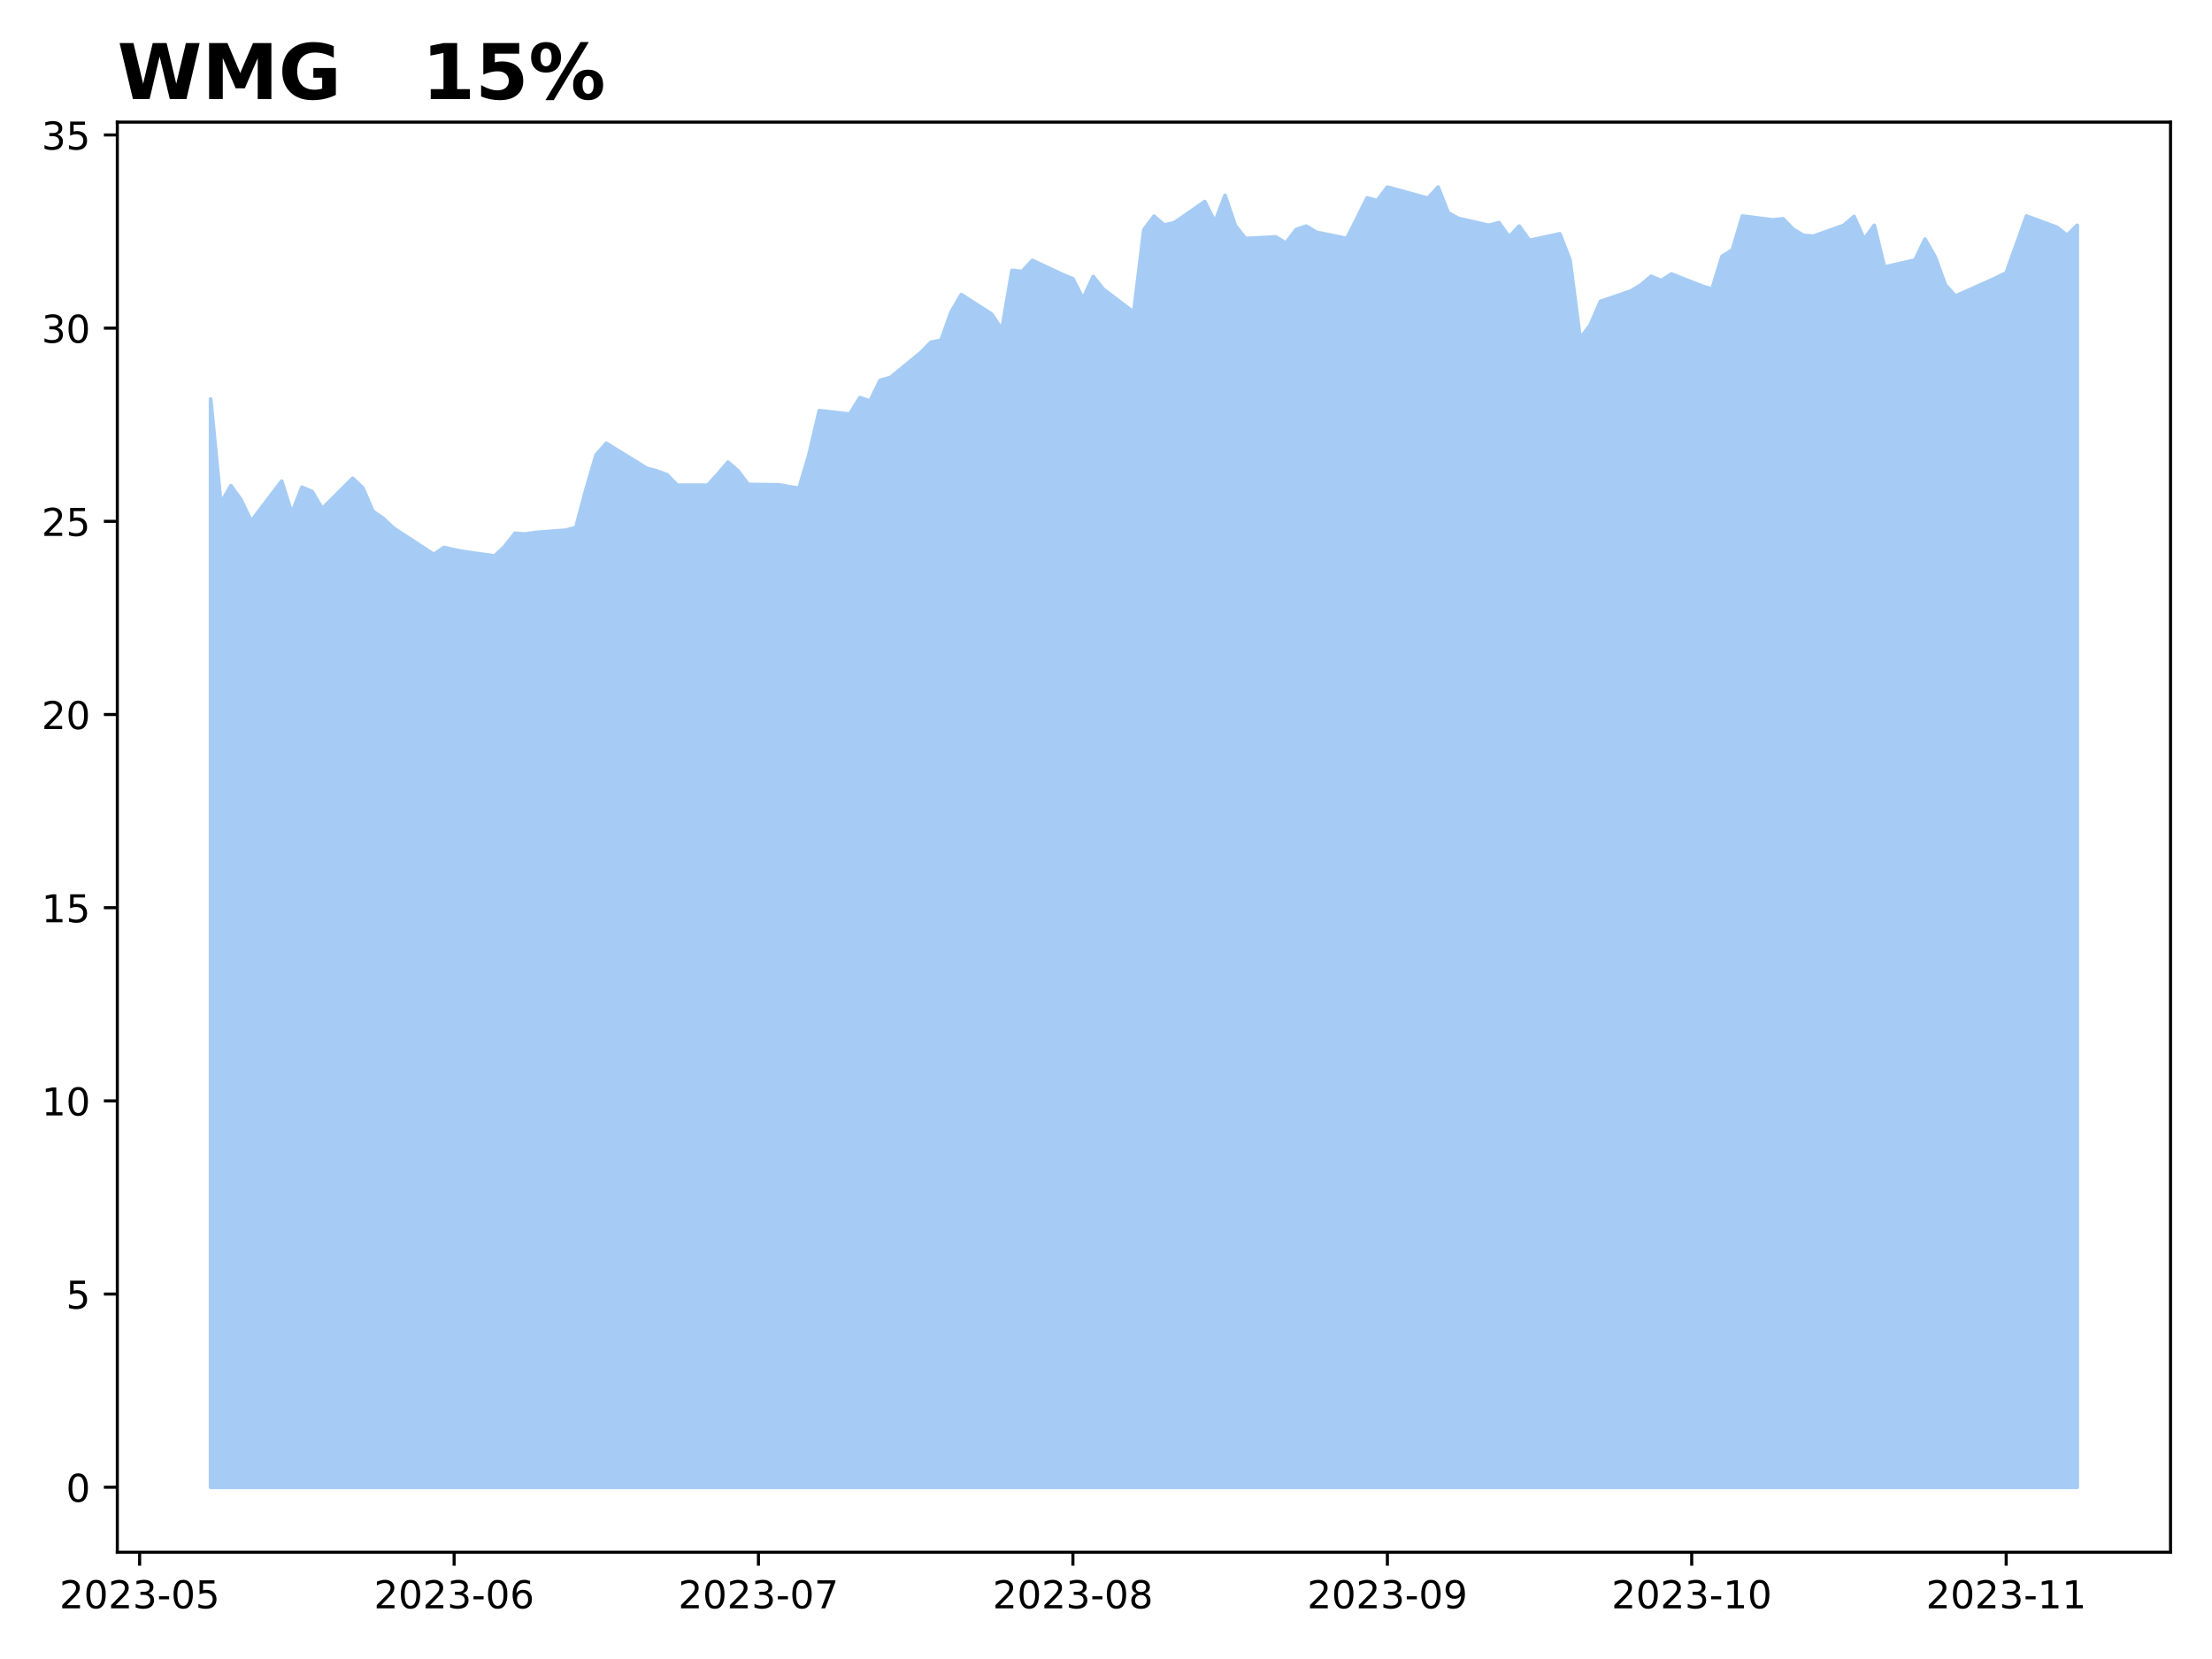
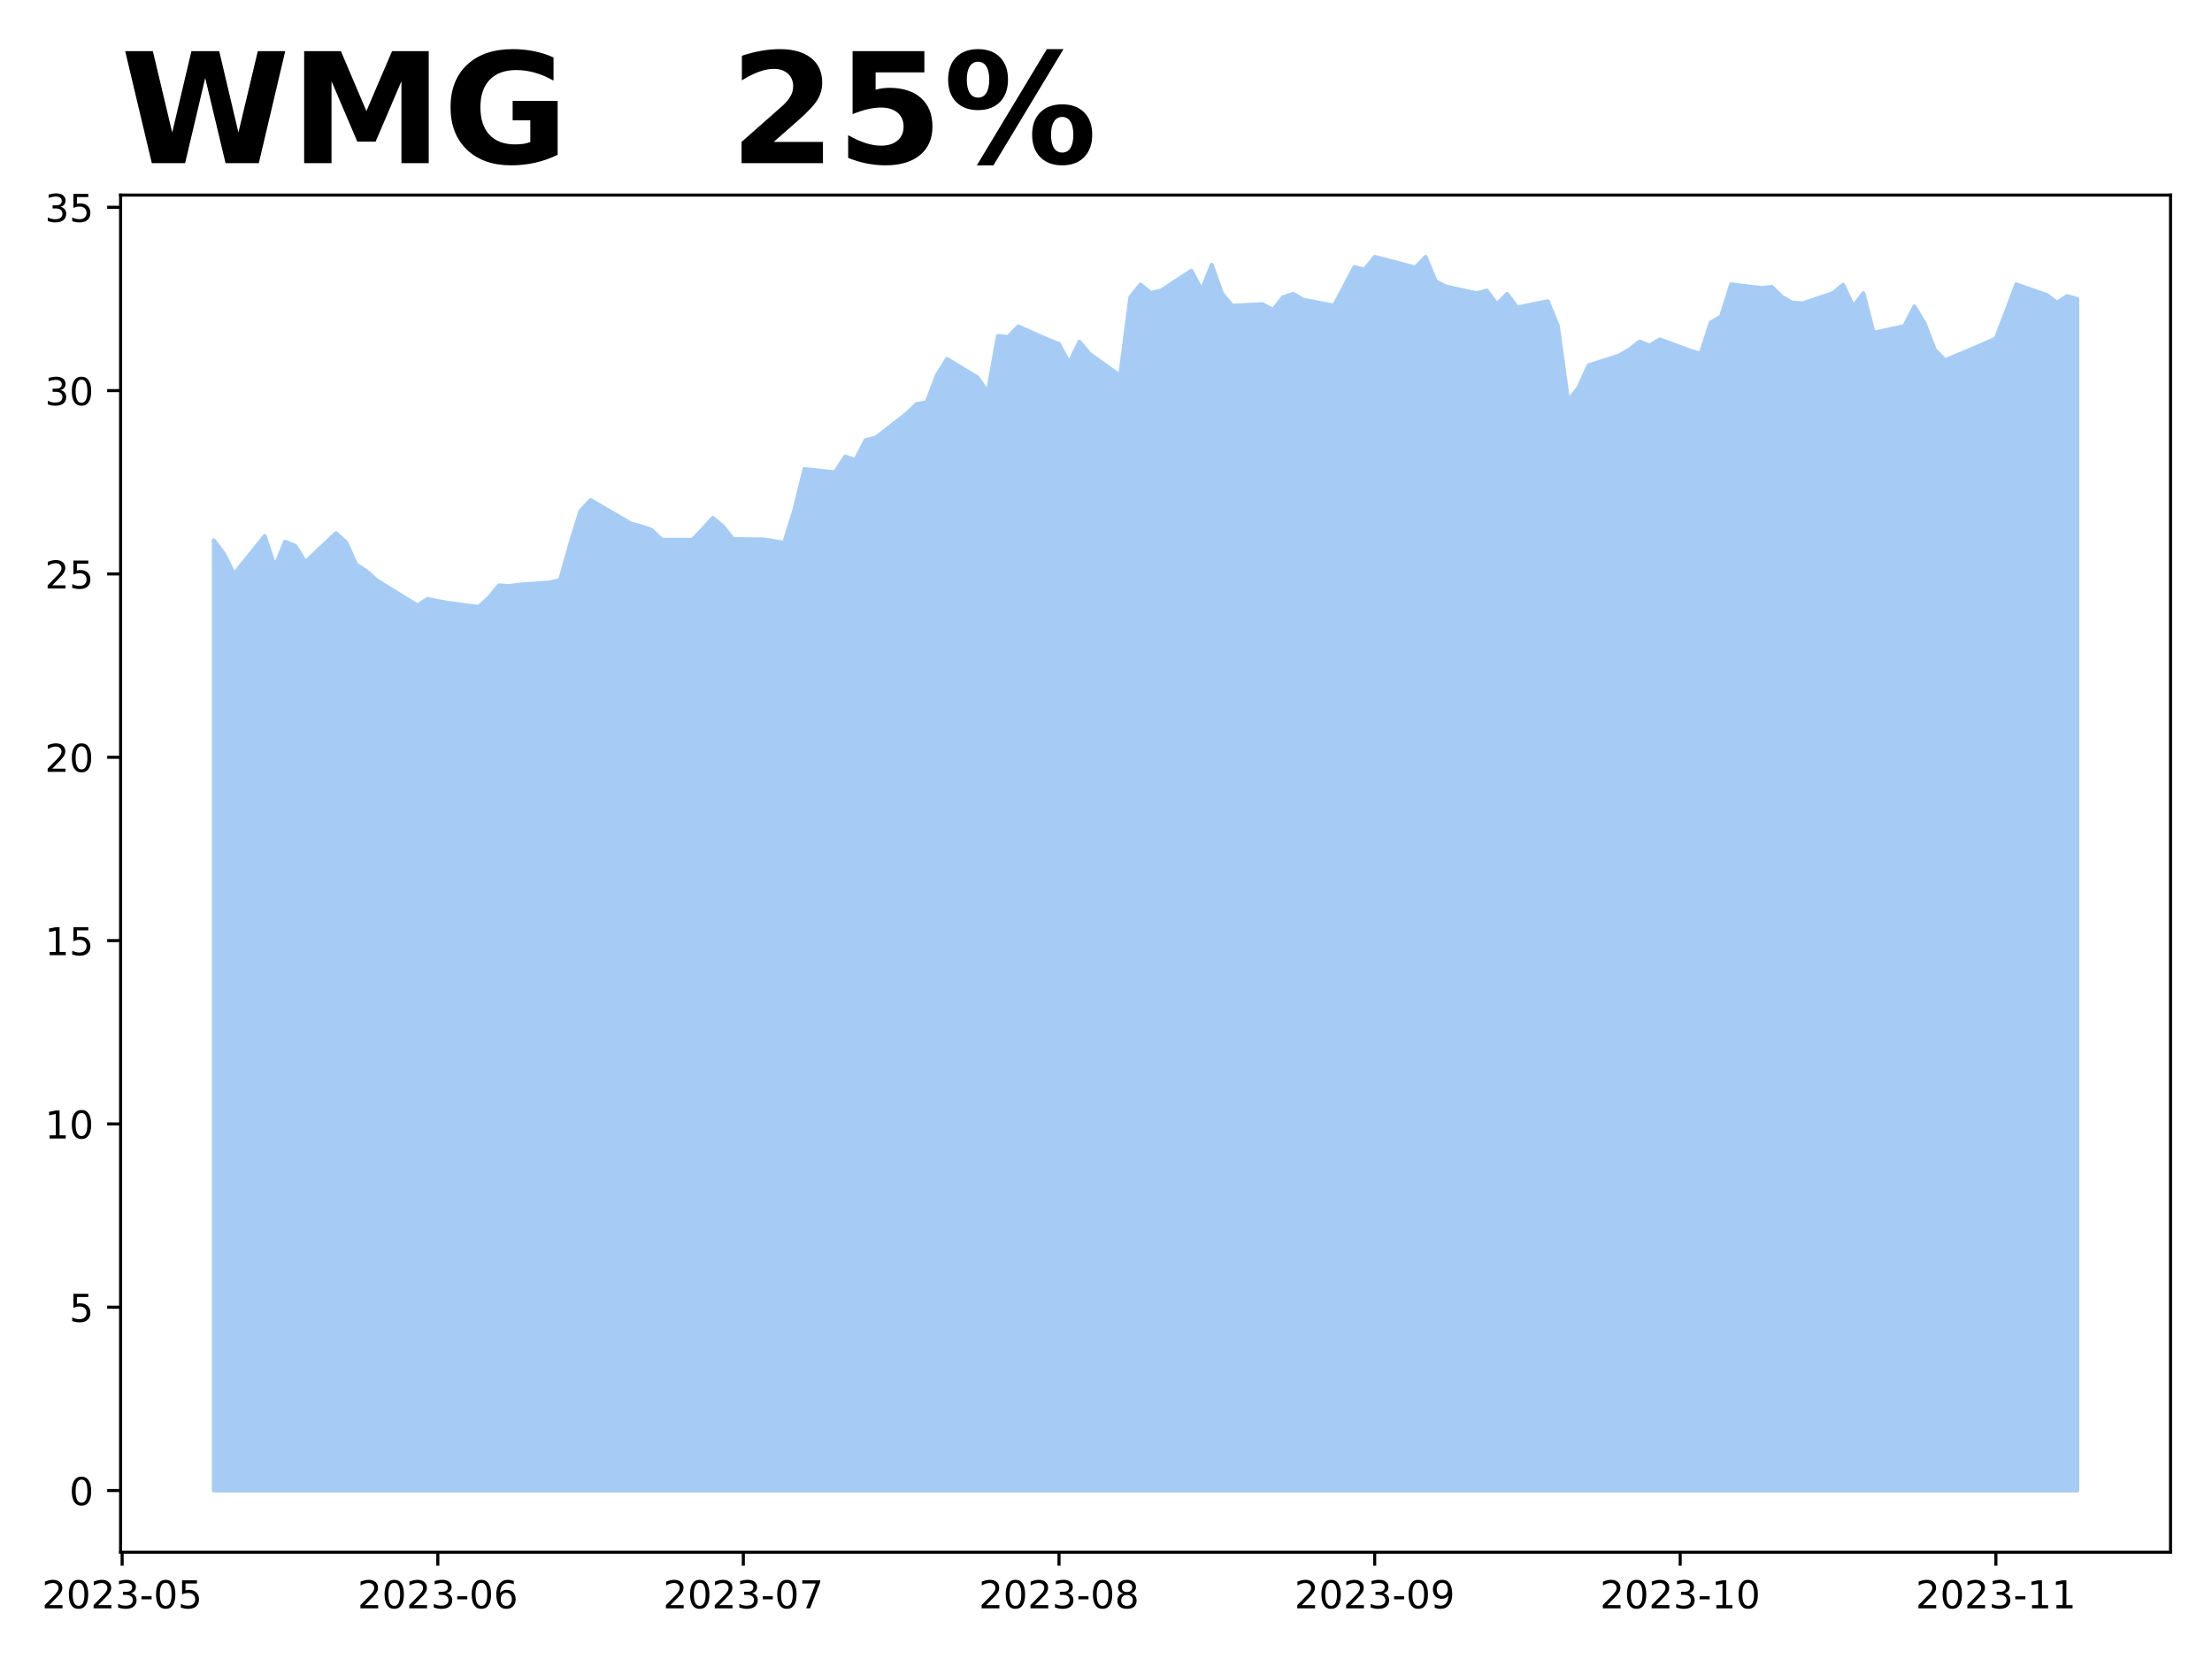
<svg xmlns="http://www.w3.org/2000/svg" xmlns:xlink="http://www.w3.org/1999/xlink" height="432pt" version="1.1" viewBox="0 0 576 432" width="576pt">
  <defs>
    <style type="text/css">
*{stroke-linecap:butt;stroke-linejoin:round;}
  </style>
  </defs>
  <g id="figure_1">
    <g id="patch_1">
      <path d="M 0 432  L 576 432  L 576 0  L 0 0  z " style="fill:#ffffff;" />
    </g>
    <g id="axes_1">
      <g id="patch_2">
-         <path d="M 30.55 404.2  L 565.2 404.2  L 565.2 31.8  L 30.55 31.8  z " style="fill:#ffffff;" />
+         <path d="M 31.405 404.2  L 565.2 404.2  L 565.2 50.8  L 31.405 50.8  z " style="fill:#ffffff;" />
      </g>
      <g id="PolyCollection_1">
        <defs>
-           <path d="M 54.852 -44.727  L 54.852 -328.073  L 57.494 -300.922  L 60.135 -305.497  L 62.777 -301.817  L 65.418 -296.248  L 73.343 -306.69  L 75.985 -298.336  L 78.626 -305.099  L 81.268 -304.005  L 83.909 -299.53  L 91.834 -307.436  L 94.476 -304.934  L 97.117 -298.829  L 99.759 -297.028  L 102.4 -294.526  L 112.966 -287.62  L 115.608 -289.422  L 118.25 -288.821  L 120.891 -288.321  L 128.816 -287.22  L 131.457 -289.722  L 134.099 -293.125  L 136.74 -292.924  L 139.382 -293.325  L 147.307 -293.925  L 149.948 -294.626  L 152.59 -304.534  L 155.231 -313.541  L 157.873 -316.543  L 168.439 -310.038  L 171.081 -309.337  L 173.722 -308.337  L 176.364 -305.634  L 184.288 -305.634  L 186.93 -308.537  L 189.571 -311.639  L 192.213 -309.337  L 194.854 -305.835  L 202.779 -305.735  L 208.062 -304.834  L 210.704 -313.741  L 213.345 -325.05  L 221.27 -324.149  L 223.912 -328.453  L 226.553 -327.552  L 229.195 -332.956  L 231.836 -333.657  L 239.761 -340.162  L 242.402 -342.864  L 245.044 -343.364  L 247.686 -350.77  L 250.327 -355.274  L 258.252 -350.17  L 260.893 -346.167  L 263.535 -361.579  L 266.176 -361.279  L 268.818 -364.181  L 276.743 -360.478  L 279.384 -359.377  L 282.026 -354.173  L 284.667 -359.978  L 287.309 -356.675  L 295.233 -350.67  L 297.875 -372.187  L 300.517 -375.69  L 303.158 -373.388  L 305.8 -373.989  L 313.724 -379.493  L 316.366 -374.189  L 319.007 -381.094  L 321.649 -373.288  L 324.291 -369.886  L 332.215 -370.286  L 334.857 -368.685  L 337.498 -372.206  L 340.14 -373.111  L 342.781 -371.502  L 350.706 -369.892  L 353.348 -375.123  L 355.989 -380.456  L 358.631 -379.751  L 361.272 -383.273  L 371.838 -380.355  L 374.48 -383.273  L 377.122 -376.532  L 379.763 -375.123  L 387.688 -373.313  L 390.329 -374.017  L 392.971 -370.294  L 395.612 -373.111  L 398.254 -369.389  L 406.179 -371.099  L 408.82 -364.258  L 411.462 -343.834  L 414.103 -347.356  L 416.745 -353.493  L 424.669 -356.209  L 427.311 -357.819  L 429.953 -360.032  L 432.594 -358.926  L 435.236 -360.636  L 443.16 -357.517  L 445.802 -356.712  L 448.443 -365.264  L 451.085 -366.874  L 453.727 -375.727  L 461.651 -374.721  L 464.293 -375.023  L 466.934 -372.306  L 469.576 -370.697  L 472.217 -370.496  L 480.142 -373.313  L 482.784 -375.627  L 485.425 -369.691  L 488.067 -373.313  L 490.708 -362.447  L 498.633 -364.258  L 501.274 -369.691  L 503.916 -365.063  L 506.558 -357.819  L 509.199 -354.901  L 517.124 -358.423  L 519.765 -359.63  L 522.407 -360.938  L 525.048 -368.282  L 527.69 -375.727  L 535.615 -372.81  L 538.256 -370.697  L 540.898 -373.313  L 540.898 -44.727  L 540.898 -44.727  L 538.256 -44.727  L 535.615 -44.727  L 527.69 -44.727  L 525.048 -44.727  L 522.407 -44.727  L 519.765 -44.727  L 517.124 -44.727  L 509.199 -44.727  L 506.558 -44.727  L 503.916 -44.727  L 501.274 -44.727  L 498.633 -44.727  L 490.708 -44.727  L 488.067 -44.727  L 485.425 -44.727  L 482.784 -44.727  L 480.142 -44.727  L 472.217 -44.727  L 469.576 -44.727  L 466.934 -44.727  L 464.293 -44.727  L 461.651 -44.727  L 453.727 -44.727  L 451.085 -44.727  L 448.443 -44.727  L 445.802 -44.727  L 443.16 -44.727  L 435.236 -44.727  L 432.594 -44.727  L 429.953 -44.727  L 427.311 -44.727  L 424.669 -44.727  L 416.745 -44.727  L 414.103 -44.727  L 411.462 -44.727  L 408.82 -44.727  L 406.179 -44.727  L 398.254 -44.727  L 395.612 -44.727  L 392.971 -44.727  L 390.329 -44.727  L 387.688 -44.727  L 379.763 -44.727  L 377.122 -44.727  L 374.48 -44.727  L 371.838 -44.727  L 361.272 -44.727  L 358.631 -44.727  L 355.989 -44.727  L 353.348 -44.727  L 350.706 -44.727  L 342.781 -44.727  L 340.14 -44.727  L 337.498 -44.727  L 334.857 -44.727  L 332.215 -44.727  L 324.291 -44.727  L 321.649 -44.727  L 319.007 -44.727  L 316.366 -44.727  L 313.724 -44.727  L 305.8 -44.727  L 303.158 -44.727  L 300.517 -44.727  L 297.875 -44.727  L 295.233 -44.727  L 287.309 -44.727  L 284.667 -44.727  L 282.026 -44.727  L 279.384 -44.727  L 276.743 -44.727  L 268.818 -44.727  L 266.176 -44.727  L 263.535 -44.727  L 260.893 -44.727  L 258.252 -44.727  L 250.327 -44.727  L 247.686 -44.727  L 245.044 -44.727  L 242.402 -44.727  L 239.761 -44.727  L 231.836 -44.727  L 229.195 -44.727  L 226.553 -44.727  L 223.912 -44.727  L 221.27 -44.727  L 213.345 -44.727  L 210.704 -44.727  L 208.062 -44.727  L 202.779 -44.727  L 194.854 -44.727  L 192.213 -44.727  L 189.571 -44.727  L 186.93 -44.727  L 184.288 -44.727  L 176.364 -44.727  L 173.722 -44.727  L 171.081 -44.727  L 168.439 -44.727  L 157.873 -44.727  L 155.231 -44.727  L 152.59 -44.727  L 149.948 -44.727  L 147.307 -44.727  L 139.382 -44.727  L 136.74 -44.727  L 134.099 -44.727  L 131.457 -44.727  L 128.816 -44.727  L 120.891 -44.727  L 118.25 -44.727  L 115.608 -44.727  L 112.966 -44.727  L 102.4 -44.727  L 99.759 -44.727  L 97.117 -44.727  L 94.476 -44.727  L 91.834 -44.727  L 83.909 -44.727  L 81.268 -44.727  L 78.626 -44.727  L 75.985 -44.727  L 73.343 -44.727  L 65.418 -44.727  L 62.777 -44.727  L 60.135 -44.727  L 57.494 -44.727  L 54.852 -44.727  z " id="mfe8c046370" style="stroke:#a6ccf5;" />
+           <path d="M 55.668 -43.864  L 55.668 -291.329  L 58.32 -287.837  L 60.972 -282.551  L 68.927 -292.461  L 71.579 -284.533  L 74.23 -290.951  L 76.882 -289.913  L 79.534 -285.666  L 87.489 -293.169  L 90.141 -290.794  L 92.793 -285.001  L 95.444 -283.292  L 98.096 -280.917  L 108.703 -274.364  L 111.355 -276.074  L 114.007 -275.504  L 116.658 -275.029  L 124.614 -273.984  L 127.265 -276.358  L 129.917 -279.588  L 132.569 -279.398  L 135.22 -279.778  L 143.176 -280.347  L 145.827 -281.012  L 148.479 -290.415  L 151.131 -298.962  L 153.783 -301.811  L 164.39 -295.638  L 167.041 -294.973  L 169.693 -294.024  L 172.345 -291.459  L 180.3 -291.459  L 182.952 -294.213  L 185.604 -297.158  L 188.255 -294.973  L 190.907 -291.649  L 198.862 -291.554  L 204.166 -290.699  L 206.817 -299.152  L 209.469 -309.884  L 217.424 -309.029  L 220.076 -313.113  L 222.728 -312.258  L 225.38 -317.387  L 228.031 -318.052  L 235.987 -324.225  L 238.638 -326.789  L 241.29 -327.264  L 243.942 -334.292  L 246.594 -338.566  L 254.549 -333.722  L 257.2 -329.923  L 259.852 -344.549  L 262.504 -344.264  L 265.156 -347.019  L 273.111 -343.505  L 275.763 -342.46  L 278.414 -337.521  L 281.066 -343.03  L 283.718 -339.896  L 291.673 -334.197  L 294.325 -354.617  L 296.977 -357.941  L 299.628 -355.756  L 302.28 -356.326  L 310.235 -361.55  L 312.887 -356.516  L 315.539 -363.069  L 318.19 -355.661  L 320.842 -352.432  L 328.797 -352.812  L 331.449 -351.293  L 334.101 -354.634  L 336.753 -355.493  L 339.404 -353.966  L 347.36 -352.438  L 350.011 -357.403  L 352.663 -362.463  L 355.315 -361.795  L 357.967 -365.136  L 368.574 -362.368  L 371.225 -365.136  L 373.877 -358.74  L 376.529 -357.403  L 384.484 -355.684  L 387.136 -356.353  L 389.787 -352.82  L 392.439 -355.493  L 395.091 -351.961  L 403.046 -353.584  L 405.698 -347.092  L 408.35 -327.71  L 411.001 -331.052  L 413.653 -336.876  L 421.608 -339.454  L 424.26 -340.981  L 426.912 -343.082  L 429.564 -342.031  L 432.215 -343.655  L 440.17 -340.695  L 442.822 -339.931  L 445.474 -348.046  L 448.126 -349.574  L 450.777 -357.976  L 458.733 -357.021  L 461.384 -357.307  L 464.036 -354.73  L 466.688 -353.202  L 469.34 -353.011  L 477.295 -355.684  L 479.947 -357.88  L 482.598 -352.247  L 485.25 -355.684  L 487.902 -345.373  L 495.857 -347.092  L 498.509 -352.247  L 501.16 -347.855  L 503.812 -340.981  L 506.464 -338.212  L 514.419 -341.554  L 517.071 -342.7  L 519.723 -343.941  L 522.374 -350.911  L 525.026 -357.976  L 532.981 -355.207  L 535.633 -353.202  L 538.285 -354.921  L 540.937 -354.157  L 540.937 -43.864  L 540.937 -43.864  L 538.285 -43.864  L 535.633 -43.864  L 532.981 -43.864  L 525.026 -43.864  L 522.374 -43.864  L 519.723 -43.864  L 517.071 -43.864  L 514.419 -43.864  L 506.464 -43.864  L 503.812 -43.864  L 501.16 -43.864  L 498.509 -43.864  L 495.857 -43.864  L 487.902 -43.864  L 485.25 -43.864  L 482.598 -43.864  L 479.947 -43.864  L 477.295 -43.864  L 469.34 -43.864  L 466.688 -43.864  L 464.036 -43.864  L 461.384 -43.864  L 458.733 -43.864  L 450.777 -43.864  L 448.126 -43.864  L 445.474 -43.864  L 442.822 -43.864  L 440.17 -43.864  L 432.215 -43.864  L 429.564 -43.864  L 426.912 -43.864  L 424.26 -43.864  L 421.608 -43.864  L 413.653 -43.864  L 411.001 -43.864  L 408.35 -43.864  L 405.698 -43.864  L 403.046 -43.864  L 395.091 -43.864  L 392.439 -43.864  L 389.787 -43.864  L 387.136 -43.864  L 384.484 -43.864  L 376.529 -43.864  L 373.877 -43.864  L 371.225 -43.864  L 368.574 -43.864  L 357.967 -43.864  L 355.315 -43.864  L 352.663 -43.864  L 350.011 -43.864  L 347.36 -43.864  L 339.404 -43.864  L 336.753 -43.864  L 334.101 -43.864  L 331.449 -43.864  L 328.797 -43.864  L 320.842 -43.864  L 318.19 -43.864  L 315.539 -43.864  L 312.887 -43.864  L 310.235 -43.864  L 302.28 -43.864  L 299.628 -43.864  L 296.977 -43.864  L 294.325 -43.864  L 291.673 -43.864  L 283.718 -43.864  L 281.066 -43.864  L 278.414 -43.864  L 275.763 -43.864  L 273.111 -43.864  L 265.156 -43.864  L 262.504 -43.864  L 259.852 -43.864  L 257.2 -43.864  L 254.549 -43.864  L 246.594 -43.864  L 243.942 -43.864  L 241.29 -43.864  L 238.638 -43.864  L 235.987 -43.864  L 228.031 -43.864  L 225.38 -43.864  L 222.728 -43.864  L 220.076 -43.864  L 217.424 -43.864  L 209.469 -43.864  L 206.817 -43.864  L 204.166 -43.864  L 198.862 -43.864  L 190.907 -43.864  L 188.255 -43.864  L 185.604 -43.864  L 182.952 -43.864  L 180.3 -43.864  L 172.345 -43.864  L 169.693 -43.864  L 167.041 -43.864  L 164.39 -43.864  L 153.783 -43.864  L 151.131 -43.864  L 148.479 -43.864  L 145.827 -43.864  L 143.176 -43.864  L 135.22 -43.864  L 132.569 -43.864  L 129.917 -43.864  L 127.265 -43.864  L 124.614 -43.864  L 116.658 -43.864  L 114.007 -43.864  L 111.355 -43.864  L 108.703 -43.864  L 98.096 -43.864  L 95.444 -43.864  L 92.793 -43.864  L 90.141 -43.864  L 87.489 -43.864  L 79.534 -43.864  L 76.882 -43.864  L 74.23 -43.864  L 71.579 -43.864  L 68.927 -43.864  L 60.972 -43.864  L 58.32 -43.864  L 55.668 -43.864  z " id="m7879e0efe1" style="stroke:#a6ccf5;" />
        </defs>
-         <g clip-path="url(#p358f93f9f3)">
-           <use style="fill:#a6ccf5;stroke:#a6ccf5;" x="0" xlink:href="#mfe8c046370" y="432" />
+         <g clip-path="url(#p15a838f542)">
+           <use style="fill:#a6ccf5;stroke:#a6ccf5;" x="0" xlink:href="#m7879e0efe1" y="432" />
        </g>
      </g>
      <g id="matplotlib.axis_1">
        <g id="xtick_1">
          <g id="line2d_1">
            <defs>
-               <path d="M 0 0  L 0 3.5  " id="mc000107511" style="stroke:#000000;stroke-width:0.8;" />
-             </defs>
-             <g>
-               <use style="stroke:#000000;stroke-width:0.8;" x="36.361" xlink:href="#mc000107511" y="404.2" />
+               <path d="M 0 0  L 0 3.5  " id="mcf1cd52e5a" style="stroke:#000000;stroke-width:0.8;" />
+             </defs>
+             <g>
+               <use style="stroke:#000000;stroke-width:0.8;" x="31.803" xlink:href="#mcf1cd52e5a" y="404.2" />
            </g>
          </g>
          <g id="text_1">
            <defs>
              <path d="M 19.188 8.297  L 53.609 8.297  L 53.609 0  L 7.328 0  L 7.328 8.297  Q 12.938 14.109 22.625 23.891  Q 32.328 33.688 34.812 36.531  Q 39.547 41.844 41.422 45.531  Q 43.312 49.219 43.312 52.781  Q 43.312 58.594 39.234 62.25  Q 35.156 65.922 28.609 65.922  Q 23.969 65.922 18.812 64.312  Q 13.672 62.703 7.812 59.422  L 7.812 69.391  Q 13.766 71.781 18.938 73  Q 24.125 74.219 28.422 74.219  Q 39.75 74.219 46.484 68.547  Q 53.219 62.891 53.219 53.422  Q 53.219 48.922 51.531 44.891  Q 49.859 40.875 45.406 35.406  Q 44.188 33.984 37.641 27.219  Q 31.109 20.453 19.188 8.297  z " id="DejaVuSans-50" />
              <path d="M 31.781 66.406  Q 24.172 66.406 20.328 58.906  Q 16.5 51.422 16.5 36.375  Q 16.5 21.391 20.328 13.891  Q 24.172 6.391 31.781 6.391  Q 39.453 6.391 43.281 13.891  Q 47.125 21.391 47.125 36.375  Q 47.125 51.422 43.281 58.906  Q 39.453 66.406 31.781 66.406  z M 31.781 74.219  Q 44.047 74.219 50.516 64.516  Q 56.984 54.828 56.984 36.375  Q 56.984 17.969 50.516 8.266  Q 44.047 -1.422 31.781 -1.422  Q 19.531 -1.422 13.062 8.266  Q 6.594 17.969 6.594 36.375  Q 6.594 54.828 13.062 64.516  Q 19.531 74.219 31.781 74.219  z " id="DejaVuSans-48" />
              <path d="M 40.578 39.312  Q 47.656 37.797 51.625 33  Q 55.609 28.219 55.609 21.188  Q 55.609 10.406 48.188 4.484  Q 40.766 -1.422 27.094 -1.422  Q 22.516 -1.422 17.656 -0.516  Q 12.797 0.391 7.625 2.203  L 7.625 11.719  Q 11.719 9.328 16.594 8.109  Q 21.484 6.891 26.812 6.891  Q 36.078 6.891 40.938 10.547  Q 45.797 14.203 45.797 21.188  Q 45.797 27.641 41.281 31.266  Q 36.766 34.906 28.719 34.906  L 20.219 34.906  L 20.219 43.016  L 29.109 43.016  Q 36.375 43.016 40.234 45.922  Q 44.094 48.828 44.094 54.297  Q 44.094 59.906 40.109 62.906  Q 36.141 65.922 28.719 65.922  Q 24.656 65.922 20.016 65.031  Q 15.375 64.156 9.812 62.312  L 9.812 71.094  Q 15.438 72.656 20.344 73.438  Q 25.25 74.219 29.594 74.219  Q 40.828 74.219 47.359 69.109  Q 53.906 64.016 53.906 55.328  Q 53.906 49.266 50.438 45.094  Q 46.969 40.922 40.578 39.312  z " id="DejaVuSans-51" />
              <path d="M 4.891 31.391  L 31.203 31.391  L 31.203 23.391  L 4.891 23.391  z " id="DejaVuSans-45" />
              <path d="M 10.797 72.906  L 49.516 72.906  L 49.516 64.594  L 19.828 64.594  L 19.828 46.734  Q 21.969 47.469 24.109 47.828  Q 26.266 48.188 28.422 48.188  Q 40.625 48.188 47.75 41.5  Q 54.891 34.812 54.891 23.391  Q 54.891 11.625 47.562 5.094  Q 40.234 -1.422 26.906 -1.422  Q 22.312 -1.422 17.547 -0.641  Q 12.797 0.141 7.719 1.703  L 7.719 11.625  Q 12.109 9.234 16.797 8.062  Q 21.484 6.891 26.703 6.891  Q 35.156 6.891 40.078 11.328  Q 45.016 15.766 45.016 23.391  Q 45.016 31 40.078 35.438  Q 35.156 39.891 26.703 39.891  Q 22.75 39.891 18.812 39.016  Q 14.891 38.141 10.797 36.281  z " id="DejaVuSans-53" />
            </defs>
-             <g transform="translate(15.47001 418.7984)scale(0.1 -0.1)">
+             <g transform="translate(10.91122 418.7984)scale(0.1 -0.1)">
              <use xlink:href="#DejaVuSans-50" />
              <use x="63.623" xlink:href="#DejaVuSans-48" />
              <use x="127.246" xlink:href="#DejaVuSans-50" />
              <use x="190.869" xlink:href="#DejaVuSans-51" />
              <use x="254.492" xlink:href="#DejaVuSans-45" />
              <use x="290.576" xlink:href="#DejaVuSans-48" />
              <use x="354.199" xlink:href="#DejaVuSans-53" />
            </g>
          </g>
        </g>
        <g id="xtick_2">
          <g id="line2d_2">
            <g>
-               <use style="stroke:#000000;stroke-width:0.8;" x="118.25" xlink:href="#mc000107511" y="404.2" />
+               <use style="stroke:#000000;stroke-width:0.8;" x="114.007" xlink:href="#mcf1cd52e5a" y="404.2" />
            </g>
          </g>
          <g id="text_2">
            <defs>
              <path d="M 33.016 40.375  Q 26.375 40.375 22.484 35.828  Q 18.609 31.297 18.609 23.391  Q 18.609 15.531 22.484 10.953  Q 26.375 6.391 33.016 6.391  Q 39.656 6.391 43.531 10.953  Q 47.406 15.531 47.406 23.391  Q 47.406 31.297 43.531 35.828  Q 39.656 40.375 33.016 40.375  z M 52.594 71.297  L 52.594 62.312  Q 48.875 64.062 45.094 64.984  Q 41.312 65.922 37.594 65.922  Q 27.828 65.922 22.672 59.328  Q 17.531 52.734 16.797 39.406  Q 19.672 43.656 24.016 45.922  Q 28.375 48.188 33.594 48.188  Q 44.578 48.188 50.953 41.516  Q 57.328 34.859 57.328 23.391  Q 57.328 12.156 50.688 5.359  Q 44.047 -1.422 33.016 -1.422  Q 20.359 -1.422 13.672 8.266  Q 6.984 17.969 6.984 36.375  Q 6.984 53.656 15.188 63.938  Q 23.391 74.219 37.203 74.219  Q 40.922 74.219 44.703 73.484  Q 48.484 72.75 52.594 71.297  z " id="DejaVuSans-54" />
            </defs>
-             <g transform="translate(97.3581 418.7984)scale(0.1 -0.1)">
+             <g transform="translate(93.11514 418.7984)scale(0.1 -0.1)">
              <use xlink:href="#DejaVuSans-50" />
              <use x="63.623" xlink:href="#DejaVuSans-48" />
              <use x="127.246" xlink:href="#DejaVuSans-50" />
              <use x="190.869" xlink:href="#DejaVuSans-51" />
              <use x="254.492" xlink:href="#DejaVuSans-45" />
              <use x="290.576" xlink:href="#DejaVuSans-48" />
              <use x="354.199" xlink:href="#DejaVuSans-54" />
            </g>
          </g>
        </g>
        <g id="xtick_3">
          <g id="line2d_3">
            <g>
-               <use style="stroke:#000000;stroke-width:0.8;" x="197.496" xlink:href="#mc000107511" y="404.2" />
+               <use style="stroke:#000000;stroke-width:0.8;" x="193.559" xlink:href="#mcf1cd52e5a" y="404.2" />
            </g>
          </g>
          <g id="text_3">
            <defs>
              <path d="M 8.203 72.906  L 55.078 72.906  L 55.078 68.703  L 28.609 0  L 18.312 0  L 43.219 64.594  L 8.203 64.594  z " id="DejaVuSans-55" />
            </defs>
-             <g transform="translate(176.6046 418.7984)scale(0.1 -0.1)">
+             <g transform="translate(172.6673 418.7984)scale(0.1 -0.1)">
              <use xlink:href="#DejaVuSans-50" />
              <use x="63.623" xlink:href="#DejaVuSans-48" />
              <use x="127.246" xlink:href="#DejaVuSans-50" />
              <use x="190.869" xlink:href="#DejaVuSans-51" />
              <use x="254.492" xlink:href="#DejaVuSans-45" />
              <use x="290.576" xlink:href="#DejaVuSans-48" />
              <use x="354.199" xlink:href="#DejaVuSans-55" />
            </g>
          </g>
        </g>
        <g id="xtick_4">
          <g id="line2d_4">
            <g>
-               <use style="stroke:#000000;stroke-width:0.8;" x="279.384" xlink:href="#mc000107511" y="404.2" />
+               <use style="stroke:#000000;stroke-width:0.8;" x="275.763" xlink:href="#mcf1cd52e5a" y="404.2" />
            </g>
          </g>
          <g id="text_4">
            <defs>
              <path d="M 31.781 34.625  Q 24.75 34.625 20.719 30.859  Q 16.703 27.094 16.703 20.516  Q 16.703 13.922 20.719 10.156  Q 24.75 6.391 31.781 6.391  Q 38.812 6.391 42.859 10.172  Q 46.922 13.969 46.922 20.516  Q 46.922 27.094 42.891 30.859  Q 38.875 34.625 31.781 34.625  z M 21.922 38.812  Q 15.578 40.375 12.031 44.719  Q 8.5 49.078 8.5 55.328  Q 8.5 64.062 14.719 69.141  Q 20.953 74.219 31.781 74.219  Q 42.672 74.219 48.875 69.141  Q 55.078 64.062 55.078 55.328  Q 55.078 49.078 51.531 44.719  Q 48 40.375 41.703 38.812  Q 48.828 37.156 52.797 32.312  Q 56.781 27.484 56.781 20.516  Q 56.781 9.906 50.312 4.234  Q 43.844 -1.422 31.781 -1.422  Q 19.734 -1.422 13.25 4.234  Q 6.781 9.906 6.781 20.516  Q 6.781 27.484 10.781 32.312  Q 14.797 37.156 21.922 38.812  z M 18.312 54.391  Q 18.312 48.734 21.844 45.562  Q 25.391 42.391 31.781 42.391  Q 38.141 42.391 41.719 45.562  Q 45.312 48.734 45.312 54.391  Q 45.312 60.062 41.719 63.234  Q 38.141 66.406 31.781 66.406  Q 25.391 66.406 21.844 63.234  Q 18.312 60.062 18.312 54.391  z " id="DejaVuSans-56" />
            </defs>
-             <g transform="translate(258.4927 418.7984)scale(0.1 -0.1)">
+             <g transform="translate(254.8712 418.7984)scale(0.1 -0.1)">
              <use xlink:href="#DejaVuSans-50" />
              <use x="63.623" xlink:href="#DejaVuSans-48" />
              <use x="127.246" xlink:href="#DejaVuSans-50" />
              <use x="190.869" xlink:href="#DejaVuSans-51" />
              <use x="254.492" xlink:href="#DejaVuSans-45" />
              <use x="290.576" xlink:href="#DejaVuSans-48" />
              <use x="354.199" xlink:href="#DejaVuSans-56" />
            </g>
          </g>
        </g>
        <g id="xtick_5">
          <g id="line2d_5">
            <g>
-               <use style="stroke:#000000;stroke-width:0.8;" x="361.272" xlink:href="#mc000107511" y="404.2" />
+               <use style="stroke:#000000;stroke-width:0.8;" x="357.967" xlink:href="#mcf1cd52e5a" y="404.2" />
            </g>
          </g>
          <g id="text_5">
            <defs>
              <path d="M 10.984 1.516  L 10.984 10.5  Q 14.703 8.734 18.5 7.812  Q 22.312 6.891 25.984 6.891  Q 35.75 6.891 40.891 13.453  Q 46.047 20.016 46.781 33.406  Q 43.953 29.203 39.594 26.953  Q 35.25 24.703 29.984 24.703  Q 19.047 24.703 12.672 31.312  Q 6.297 37.938 6.297 49.422  Q 6.297 60.641 12.938 67.422  Q 19.578 74.219 30.609 74.219  Q 43.266 74.219 49.922 64.516  Q 56.594 54.828 56.594 36.375  Q 56.594 19.141 48.406 8.859  Q 40.234 -1.422 26.422 -1.422  Q 22.703 -1.422 18.891 -0.688  Q 15.094 0.047 10.984 1.516  z M 30.609 32.422  Q 37.25 32.422 41.125 36.953  Q 45.016 41.5 45.016 49.422  Q 45.016 57.281 41.125 61.844  Q 37.25 66.406 30.609 66.406  Q 23.969 66.406 20.094 61.844  Q 16.219 57.281 16.219 49.422  Q 16.219 41.5 20.094 36.953  Q 23.969 32.422 30.609 32.422  z " id="DejaVuSans-57" />
            </defs>
-             <g transform="translate(340.3808 418.7984)scale(0.1 -0.1)">
+             <g transform="translate(337.0752 418.7984)scale(0.1 -0.1)">
              <use xlink:href="#DejaVuSans-50" />
              <use x="63.623" xlink:href="#DejaVuSans-48" />
              <use x="127.246" xlink:href="#DejaVuSans-50" />
              <use x="190.869" xlink:href="#DejaVuSans-51" />
              <use x="254.492" xlink:href="#DejaVuSans-45" />
              <use x="290.576" xlink:href="#DejaVuSans-48" />
              <use x="354.199" xlink:href="#DejaVuSans-57" />
            </g>
          </g>
        </g>
        <g id="xtick_6">
          <g id="line2d_6">
            <g>
-               <use style="stroke:#000000;stroke-width:0.8;" x="440.519" xlink:href="#mc000107511" y="404.2" />
+               <use style="stroke:#000000;stroke-width:0.8;" x="437.519" xlink:href="#mcf1cd52e5a" y="404.2" />
            </g>
          </g>
          <g id="text_6">
            <defs>
              <path d="M 12.406 8.297  L 28.516 8.297  L 28.516 63.922  L 10.984 60.406  L 10.984 69.391  L 28.422 72.906  L 38.281 72.906  L 38.281 8.297  L 54.391 8.297  L 54.391 0  L 12.406 0  z " id="DejaVuSans-49" />
            </defs>
-             <g transform="translate(419.6274 418.7984)scale(0.1 -0.1)">
+             <g transform="translate(416.6273 418.7984)scale(0.1 -0.1)">
              <use xlink:href="#DejaVuSans-50" />
              <use x="63.623" xlink:href="#DejaVuSans-48" />
              <use x="127.246" xlink:href="#DejaVuSans-50" />
              <use x="190.869" xlink:href="#DejaVuSans-51" />
              <use x="254.492" xlink:href="#DejaVuSans-45" />
              <use x="290.576" xlink:href="#DejaVuSans-49" />
              <use x="354.199" xlink:href="#DejaVuSans-48" />
            </g>
          </g>
        </g>
        <g id="xtick_7">
          <g id="line2d_7">
            <g>
-               <use style="stroke:#000000;stroke-width:0.8;" x="522.407" xlink:href="#mc000107511" y="404.2" />
+               <use style="stroke:#000000;stroke-width:0.8;" x="519.723" xlink:href="#mcf1cd52e5a" y="404.2" />
            </g>
          </g>
          <g id="text_7">
-             <g transform="translate(501.5155 418.7984)scale(0.1 -0.1)">
+             <g transform="translate(498.8313 418.7984)scale(0.1 -0.1)">
              <use xlink:href="#DejaVuSans-50" />
              <use x="63.623" xlink:href="#DejaVuSans-48" />
              <use x="127.246" xlink:href="#DejaVuSans-50" />
              <use x="190.869" xlink:href="#DejaVuSans-51" />
              <use x="254.492" xlink:href="#DejaVuSans-45" />
              <use x="290.576" xlink:href="#DejaVuSans-49" />
              <use x="354.199" xlink:href="#DejaVuSans-49" />
            </g>
          </g>
        </g>
      </g>
      <g id="matplotlib.axis_2">
        <g id="ytick_1">
          <g id="line2d_8">
            <defs>
-               <path d="M 0 0  L -3.5 0  " id="me777172fd6" style="stroke:#000000;stroke-width:0.8;" />
-             </defs>
-             <g>
-               <use style="stroke:#000000;stroke-width:0.8;" x="30.55" xlink:href="#me777172fd6" y="387.273" />
+               <path d="M 0 0  L -3.5 0  " id="m5eb818c728" style="stroke:#000000;stroke-width:0.8;" />
+             </defs>
+             <g>
+               <use style="stroke:#000000;stroke-width:0.8;" x="31.405" xlink:href="#m5eb818c728" y="388.136" />
            </g>
          </g>
          <g id="text_8">
-             <g transform="translate(17.1875 391.0719)scale(0.1 -0.1)">
+             <g transform="translate(18.04236 391.9356)scale(0.1 -0.1)">
              <use xlink:href="#DejaVuSans-48" />
            </g>
          </g>
        </g>
        <g id="ytick_2">
          <g id="line2d_9">
            <g>
-               <use style="stroke:#000000;stroke-width:0.8;" x="30.55" xlink:href="#me777172fd6" y="336.969" />
+               <use style="stroke:#000000;stroke-width:0.8;" x="31.405" xlink:href="#m5eb818c728" y="340.399" />
            </g>
          </g>
          <g id="text_9">
-             <g transform="translate(17.1875 340.768)scale(0.1 -0.1)">
+             <g transform="translate(18.04236 344.1982)scale(0.1 -0.1)">
              <use xlink:href="#DejaVuSans-53" />
            </g>
          </g>
        </g>
        <g id="ytick_3">
          <g id="line2d_10">
            <g>
-               <use style="stroke:#000000;stroke-width:0.8;" x="30.55" xlink:href="#me777172fd6" y="286.665" />
+               <use style="stroke:#000000;stroke-width:0.8;" x="31.405" xlink:href="#m5eb818c728" y="292.662" />
            </g>
          </g>
          <g id="text_10">
-             <g transform="translate(10.825 290.4641)scale(0.1 -0.1)">
+             <g transform="translate(11.67986 296.4608)scale(0.1 -0.1)">
              <use xlink:href="#DejaVuSans-49" />
              <use x="63.623" xlink:href="#DejaVuSans-48" />
            </g>
          </g>
        </g>
        <g id="ytick_4">
          <g id="line2d_11">
            <g>
-               <use style="stroke:#000000;stroke-width:0.8;" x="30.55" xlink:href="#me777172fd6" y="236.361" />
+               <use style="stroke:#000000;stroke-width:0.8;" x="31.405" xlink:href="#m5eb818c728" y="244.924" />
            </g>
          </g>
          <g id="text_11">
-             <g transform="translate(10.825 240.1602)scale(0.1 -0.1)">
+             <g transform="translate(11.67986 248.7234)scale(0.1 -0.1)">
              <use xlink:href="#DejaVuSans-49" />
              <use x="63.623" xlink:href="#DejaVuSans-53" />
            </g>
          </g>
        </g>
        <g id="ytick_5">
          <g id="line2d_12">
            <g>
-               <use style="stroke:#000000;stroke-width:0.8;" x="30.55" xlink:href="#me777172fd6" y="186.057" />
+               <use style="stroke:#000000;stroke-width:0.8;" x="31.405" xlink:href="#m5eb818c728" y="197.187" />
            </g>
          </g>
          <g id="text_12">
-             <g transform="translate(10.825 189.8562)scale(0.1 -0.1)">
+             <g transform="translate(11.67986 200.986)scale(0.1 -0.1)">
              <use xlink:href="#DejaVuSans-50" />
              <use x="63.623" xlink:href="#DejaVuSans-48" />
            </g>
          </g>
        </g>
        <g id="ytick_6">
          <g id="line2d_13">
            <g>
-               <use style="stroke:#000000;stroke-width:0.8;" x="30.55" xlink:href="#me777172fd6" y="135.753" />
+               <use style="stroke:#000000;stroke-width:0.8;" x="31.405" xlink:href="#m5eb818c728" y="149.449" />
            </g>
          </g>
          <g id="text_13">
-             <g transform="translate(10.825 139.5523)scale(0.1 -0.1)">
+             <g transform="translate(11.67986 153.2486)scale(0.1 -0.1)">
              <use xlink:href="#DejaVuSans-50" />
              <use x="63.623" xlink:href="#DejaVuSans-53" />
            </g>
          </g>
        </g>
        <g id="ytick_7">
          <g id="line2d_14">
            <g>
-               <use style="stroke:#000000;stroke-width:0.8;" x="30.55" xlink:href="#me777172fd6" y="85.449" />
+               <use style="stroke:#000000;stroke-width:0.8;" x="31.405" xlink:href="#m5eb818c728" y="101.712" />
            </g>
          </g>
          <g id="text_14">
-             <g transform="translate(10.825 89.24837)scale(0.1 -0.1)">
+             <g transform="translate(11.67986 105.5112)scale(0.1 -0.1)">
              <use xlink:href="#DejaVuSans-51" />
              <use x="63.623" xlink:href="#DejaVuSans-48" />
            </g>
          </g>
        </g>
        <g id="ytick_8">
          <g id="line2d_15">
            <g>
-               <use style="stroke:#000000;stroke-width:0.8;" x="30.55" xlink:href="#me777172fd6" y="35.145" />
+               <use style="stroke:#000000;stroke-width:0.8;" x="31.405" xlink:href="#m5eb818c728" y="53.975" />
            </g>
          </g>
          <g id="text_15">
-             <g transform="translate(10.825 38.94445)scale(0.1 -0.1)">
+             <g transform="translate(11.67986 57.77377)scale(0.1 -0.1)">
              <use xlink:href="#DejaVuSans-51" />
              <use x="63.623" xlink:href="#DejaVuSans-53" />
            </g>
          </g>
        </g>
      </g>
      <g id="patch_3">
-         <path d="M 30.55 404.2  L 30.55 31.8  " style="fill:none;stroke:#000000;stroke-linecap:square;stroke-linejoin:miter;stroke-width:0.8;" />
+         <path d="M 31.405 404.2  L 31.405 50.8  " style="fill:none;stroke:#000000;stroke-linecap:square;stroke-linejoin:miter;stroke-width:0.8;" />
      </g>
      <g id="patch_4">
-         <path d="M 565.2 404.2  L 565.2 31.8  " style="fill:none;stroke:#000000;stroke-linecap:square;stroke-linejoin:miter;stroke-width:0.8;" />
+         <path d="M 565.2 404.2  L 565.2 50.8  " style="fill:none;stroke:#000000;stroke-linecap:square;stroke-linejoin:miter;stroke-width:0.8;" />
      </g>
      <g id="patch_5">
-         <path d="M 30.55 404.2  L 565.2 404.2  " style="fill:none;stroke:#000000;stroke-linecap:square;stroke-linejoin:miter;stroke-width:0.8;" />
+         <path d="M 31.405 404.2  L 565.2 404.2  " style="fill:none;stroke:#000000;stroke-linecap:square;stroke-linejoin:miter;stroke-width:0.8;" />
      </g>
      <g id="patch_6">
-         <path d="M 30.55 31.8  L 565.2 31.8  " style="fill:none;stroke:#000000;stroke-linecap:square;stroke-linejoin:miter;stroke-width:0.8;" />
+         <path d="M 31.405 50.8  L 565.2 50.8  " style="fill:none;stroke:#000000;stroke-linecap:square;stroke-linejoin:miter;stroke-width:0.8;" />
      </g>
      <g id="text_16">
        <defs>
          <path d="M 2.984 72.906  L 21 72.906  L 33.594 19.922  L 46.094 72.906  L 64.203 72.906  L 76.703 19.922  L 89.312 72.906  L 107.172 72.906  L 89.984 0  L 68.312 0  L 55.078 55.422  L 42 0  L 20.312 0  z " id="DejaVuSans-Bold-87" />
          <path d="M 9.188 72.906  L 33.109 72.906  L 49.703 33.891  L 66.406 72.906  L 90.281 72.906  L 90.281 0  L 72.516 0  L 72.516 53.328  L 55.719 14.016  L 43.797 14.016  L 27 53.328  L 27 0  L 9.188 0  z " id="DejaVuSans-Bold-77" />
          <path d="M 74.703 5.422  Q 67.672 2 60.109 0.281  Q 52.547 -1.422 44.484 -1.422  Q 26.266 -1.422 15.625 8.766  Q 4.984 18.953 4.984 36.375  Q 4.984 54 15.812 64.109  Q 26.656 74.219 45.516 74.219  Q 52.781 74.219 59.438 72.844  Q 66.109 71.484 72.016 68.797  L 72.016 53.719  Q 65.922 57.172 59.891 58.875  Q 53.859 60.594 47.797 60.594  Q 36.578 60.594 30.5 54.312  Q 24.422 48.047 24.422 36.375  Q 24.422 24.812 30.281 18.5  Q 36.141 12.203 46.922 12.203  Q 49.859 12.203 52.375 12.562  Q 54.891 12.938 56.891 13.719  L 56.891 27.875  L 45.406 27.875  L 45.406 40.484  L 74.703 40.484  z " id="DejaVuSans-Bold-71" />
          <path id="DejaVuSans-Bold-32" />
-           <path d="M 11.719 12.984  L 28.328 12.984  L 28.328 60.109  L 11.281 56.594  L 11.281 69.391  L 28.219 72.906  L 46.094 72.906  L 46.094 12.984  L 62.703 12.984  L 62.703 0  L 11.719 0  z " id="DejaVuSans-Bold-49" />
+           <path d="M 28.812 13.812  L 60.891 13.812  L 60.891 0  L 7.906 0  L 7.906 13.812  L 34.516 37.312  Q 38.094 40.531 39.797 43.609  Q 41.5 46.688 41.5 50  Q 41.5 55.125 38.062 58.25  Q 34.625 61.375 28.906 61.375  Q 24.516 61.375 19.281 59.5  Q 14.062 57.625 8.109 53.906  L 8.109 69.922  Q 14.453 72.016 20.656 73.109  Q 26.859 74.219 32.812 74.219  Q 45.906 74.219 53.156 68.453  Q 60.406 62.703 60.406 52.391  Q 60.406 46.438 57.328 41.281  Q 54.25 36.141 44.391 27.484  z " id="DejaVuSans-Bold-50" />
          <path d="M 10.594 72.906  L 57.328 72.906  L 57.328 59.078  L 25.594 59.078  L 25.594 47.797  Q 27.734 48.391 29.906 48.703  Q 32.078 49.031 34.422 49.031  Q 47.75 49.031 55.172 42.359  Q 62.594 35.688 62.594 23.781  Q 62.594 11.969 54.516 5.266  Q 46.438 -1.422 32.078 -1.422  Q 25.875 -1.422 19.797 -0.219  Q 13.719 0.984 7.719 3.422  L 7.719 18.219  Q 13.672 14.797 19.016 13.078  Q 24.359 11.375 29.109 11.375  Q 35.938 11.375 39.859 14.719  Q 43.797 18.062 43.797 23.781  Q 43.797 29.547 39.859 32.859  Q 35.938 36.188 29.109 36.188  Q 25.047 36.188 20.453 35.125  Q 15.875 34.078 10.594 31.891  z " id="DejaVuSans-Bold-53" />
          <path d="M 77.484 30.078  Q 74.031 30.078 72.125 27.078  Q 70.219 24.078 70.219 18.5  Q 70.219 12.891 72.094 9.891  Q 73.969 6.891 77.484 6.891  Q 81 6.891 82.859 9.891  Q 84.719 12.891 84.719 18.5  Q 84.719 24.078 82.828 27.078  Q 80.953 30.078 77.484 30.078  z M 77.484 38.281  Q 86.578 38.281 91.797 33  Q 97.016 27.734 97.016 18.5  Q 97.016 9.281 91.797 3.922  Q 86.578 -1.422 77.484 -1.422  Q 68.406 -1.422 63.156 3.922  Q 57.906 9.281 57.906 18.5  Q 57.906 27.688 63.156 32.984  Q 68.406 38.281 77.484 38.281  z M 32.719 -1.422  L 21.922 -1.422  L 67.484 74.219  L 78.328 74.219  z M 22.703 74.219  Q 31.781 74.219 36.984 68.922  Q 42.188 63.625 42.188 54.391  Q 42.188 45.172 36.984 39.844  Q 31.781 34.516 22.703 34.516  Q 13.625 34.516 8.422 39.844  Q 3.219 45.172 3.219 54.391  Q 3.219 63.625 8.422 68.922  Q 13.625 74.219 22.703 74.219  z M 22.703 66.016  Q 19.188 66.016 17.281 62.984  Q 15.375 59.969 15.375 54.391  Q 15.375 48.781 17.281 45.719  Q 19.188 42.672 22.703 42.672  Q 26.219 42.672 28.094 45.719  Q 29.984 48.781 29.984 54.391  Q 29.984 59.969 28.078 62.984  Q 26.172 66.016 22.703 66.016  z " id="DejaVuSans-Bold-37" />
        </defs>
-         <g transform="translate(30.55 25.8)scale(0.2 -0.2)">
+         <g transform="translate(31.40486 42.48125)scale(0.4 -0.4)">
          <use xlink:href="#DejaVuSans-Bold-87" />
          <use x="110.303" xlink:href="#DejaVuSans-Bold-77" />
          <use x="209.814" xlink:href="#DejaVuSans-Bold-71" />
          <use x="291.895" xlink:href="#DejaVuSans-Bold-32" />
          <use x="326.709" xlink:href="#DejaVuSans-Bold-32" />
          <use x="361.523" xlink:href="#DejaVuSans-Bold-32" />
-           <use x="396.338" xlink:href="#DejaVuSans-Bold-49" />
+           <use x="396.338" xlink:href="#DejaVuSans-Bold-50" />
          <use x="465.918" xlink:href="#DejaVuSans-Bold-53" />
          <use x="535.498" xlink:href="#DejaVuSans-Bold-37" />
        </g>
      </g>
    </g>
  </g>
  <defs>
-     <clipPath id="p358f93f9f3">
-       <rect height="372.4" width="534.65" x="30.55" y="31.8" />
+     <clipPath id="p15a838f542">
+       <rect height="353.4" width="533.795" x="31.405" y="50.8" />
    </clipPath>
  </defs>
</svg>
